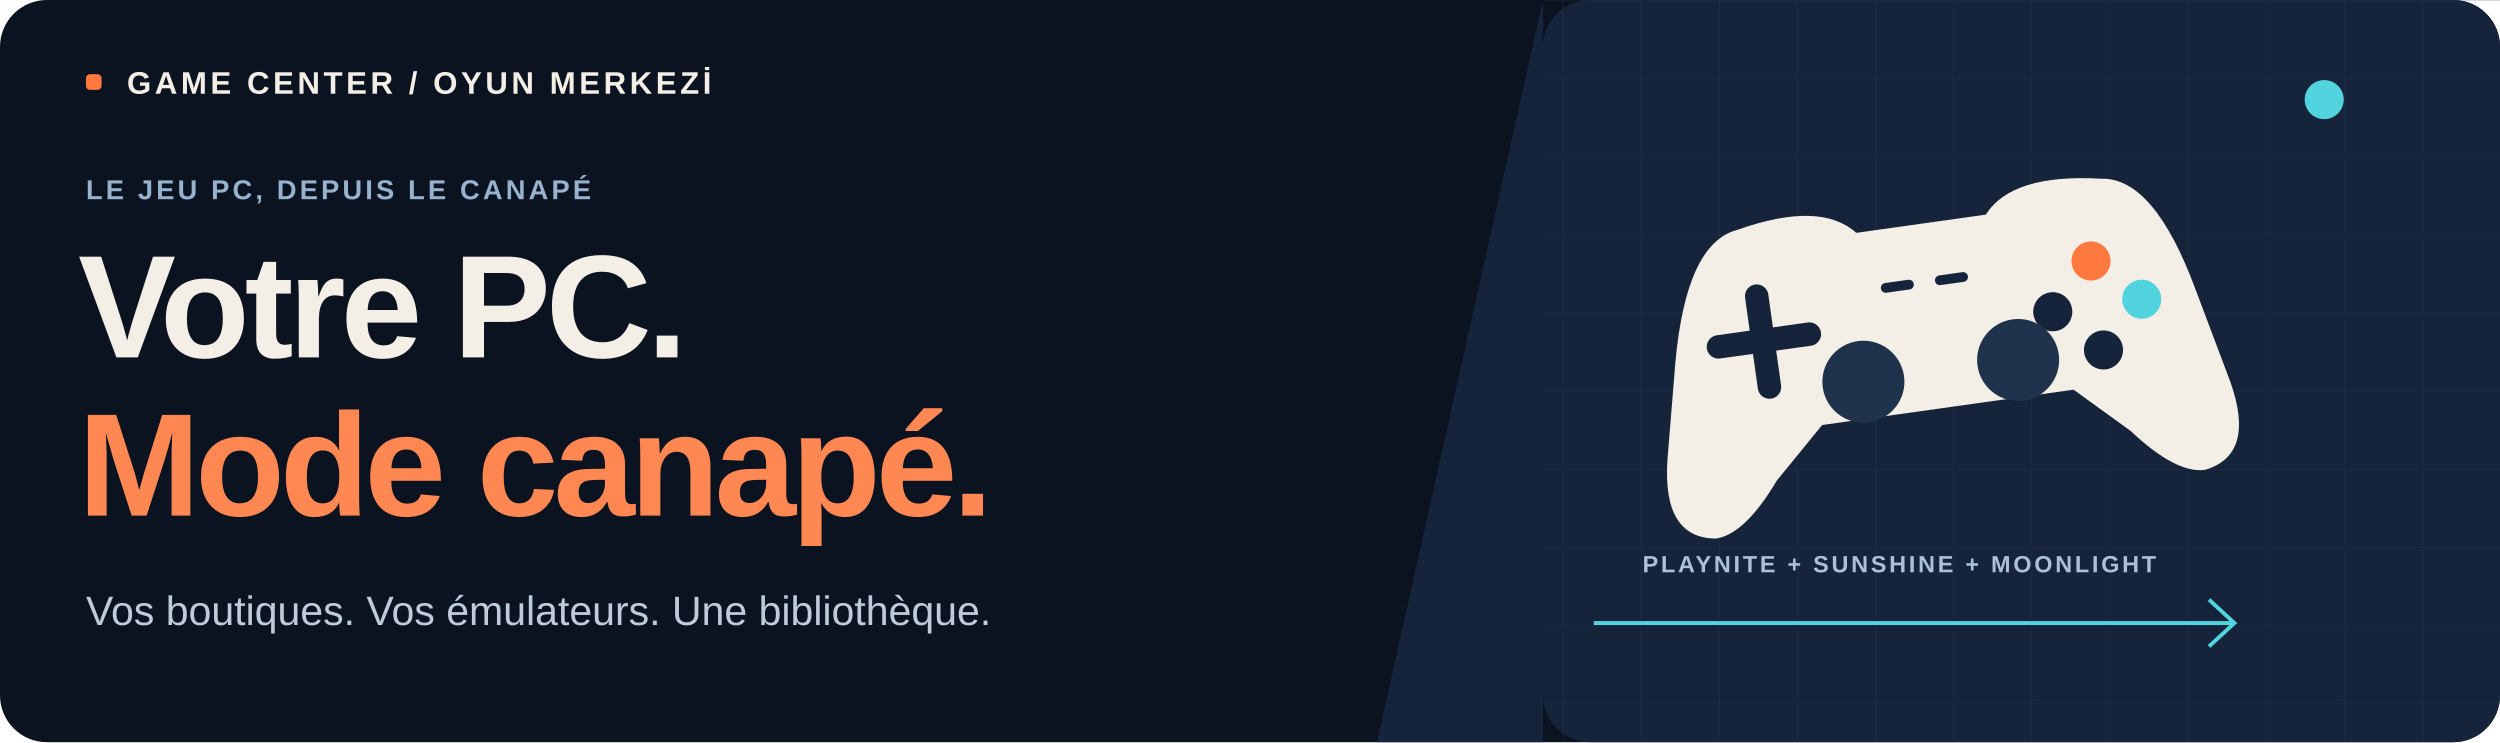
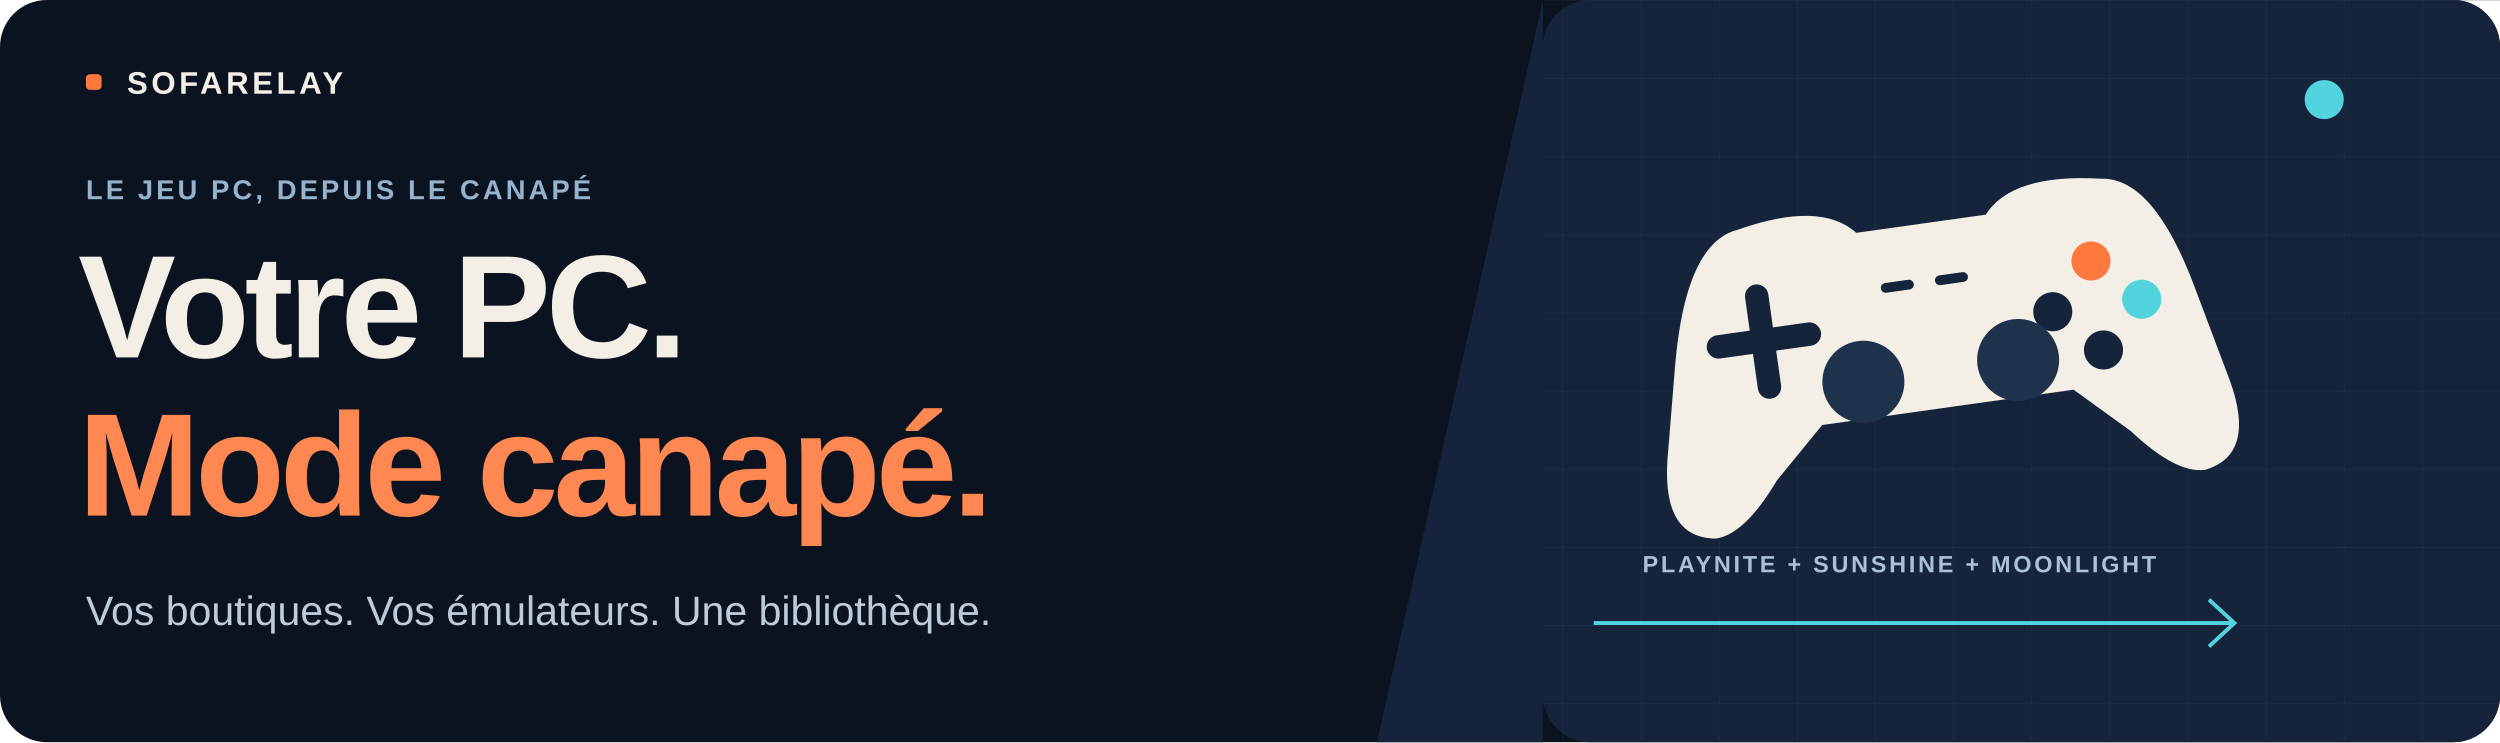
- <svg xmlns="http://www.w3.org/2000/svg" width="1280" height="380" viewBox="0 0 1280 380" role="img" aria-label="Game Center — Votre bibliothèque mérite un plus grand écran.">
+ <svg xmlns="http://www.w3.org/2000/svg" width="1280" height="380" viewBox="0 0 1280 380" role="img" aria-label="SofaRelay — Votre bibliothèque mérite un plus grand écran.">
  <defs>
    <pattern id="grid" width="40" height="40" patternUnits="userSpaceOnUse">
      <path d="M40 0H0V40" fill="none" stroke="#32435b" stroke-width=".6" opacity=".35" />
    </pattern>
  </defs>
  <rect width="1280" height="380" rx="24" fill="#0b1220" />
  <rect x="790" width="490" height="380" rx="24" fill="#15243a" />
  <rect x="790" width="490" height="380" fill="url(#grid)" />
  <path d="M790 0L705 380H790Z" fill="#15243a" />
  <rect x="44" y="38" width="8" height="8" rx="2" fill="#ff793f" />
-   <text x="65" y="48" font-family="Segoe UI,Arial,sans-serif" font-size="16" font-weight="700" fill="#f3eee6" letter-spacing="1.8">GAME CENTER / OYUN MERKEZİ</text>
+   <text x="65" y="48" font-family="Segoe UI,Arial,sans-serif" font-size="16" font-weight="700" fill="#f3eee6" letter-spacing="1.8">SOFARELAY</text>
  <text x="44" y="102" font-family="Segoe UI,Arial,sans-serif" font-size="14" font-weight="600" fill="#96b2cd" letter-spacing="1.6">LE JEU PC, DEPUIS LE CANAPÉ</text>
  <text x="40" y="183" font-family="Segoe UI,Arial,sans-serif" font-size="75" font-weight="800" fill="#f3eee6" letter-spacing="-2.5">Votre PC.</text>
  <text x="40" y="264" font-family="Segoe UI,Arial,sans-serif" font-size="75" font-weight="800" fill="#ff8752" letter-spacing="-2.5">Mode canapé.</text>
  <text x="44" y="320" font-family="Segoe UI,Arial,sans-serif" font-size="21" font-weight="400" fill="#becbda">Vos boutiques. Vos émulateurs. Une bibliothèque.</text>
  <g transform="translate(852 78) rotate(-8 140 100)">
    <path d="M47 26Q20 29 6 89L-5 138Q-13 177 14 181Q29 181 49 156L76 131H206L232 156Q252 181 267 181Q294 177 286 138L275 89Q262 29 235 26Q190 17 174 36H107Q91 17 47 26Z" fill="#f3eee6" />
    <path d="M52 61v47M29 84h47" stroke="#15243a" stroke-width="12" stroke-linecap="round" />
    <circle cx="224" cy="67" r="10" fill="#ff793f" />
    <circle cx="247" cy="90" r="10" fill="#52d4df" />
    <circle cx="201" cy="90" r="10" fill="#15243a" />
    <circle cx="224" cy="113" r="10" fill="#15243a" />
    <circle cx="100" cy="112" r="21" fill="#1f324b" />
    <circle cx="180" cy="112" r="21" fill="#1f324b" />
    <path d="M118 66h12m16 0h12" stroke="#15243a" stroke-width="5" stroke-linecap="round" />
  </g>
  <circle cx="1190" cy="51" r="10" fill="#52d4df" />
  <path d="M816 319h328m-13-12 13 12-13 12" stroke="#52d4df" fill="none" stroke-width="2" />
  <text x="841" y="293" font-family="Segoe UI,Arial,sans-serif" font-size="12" font-weight="600" fill="#acc1d8" letter-spacing="1.4">PLAYNITE + SUNSHINE + MOONLIGHT</text>
</svg>
